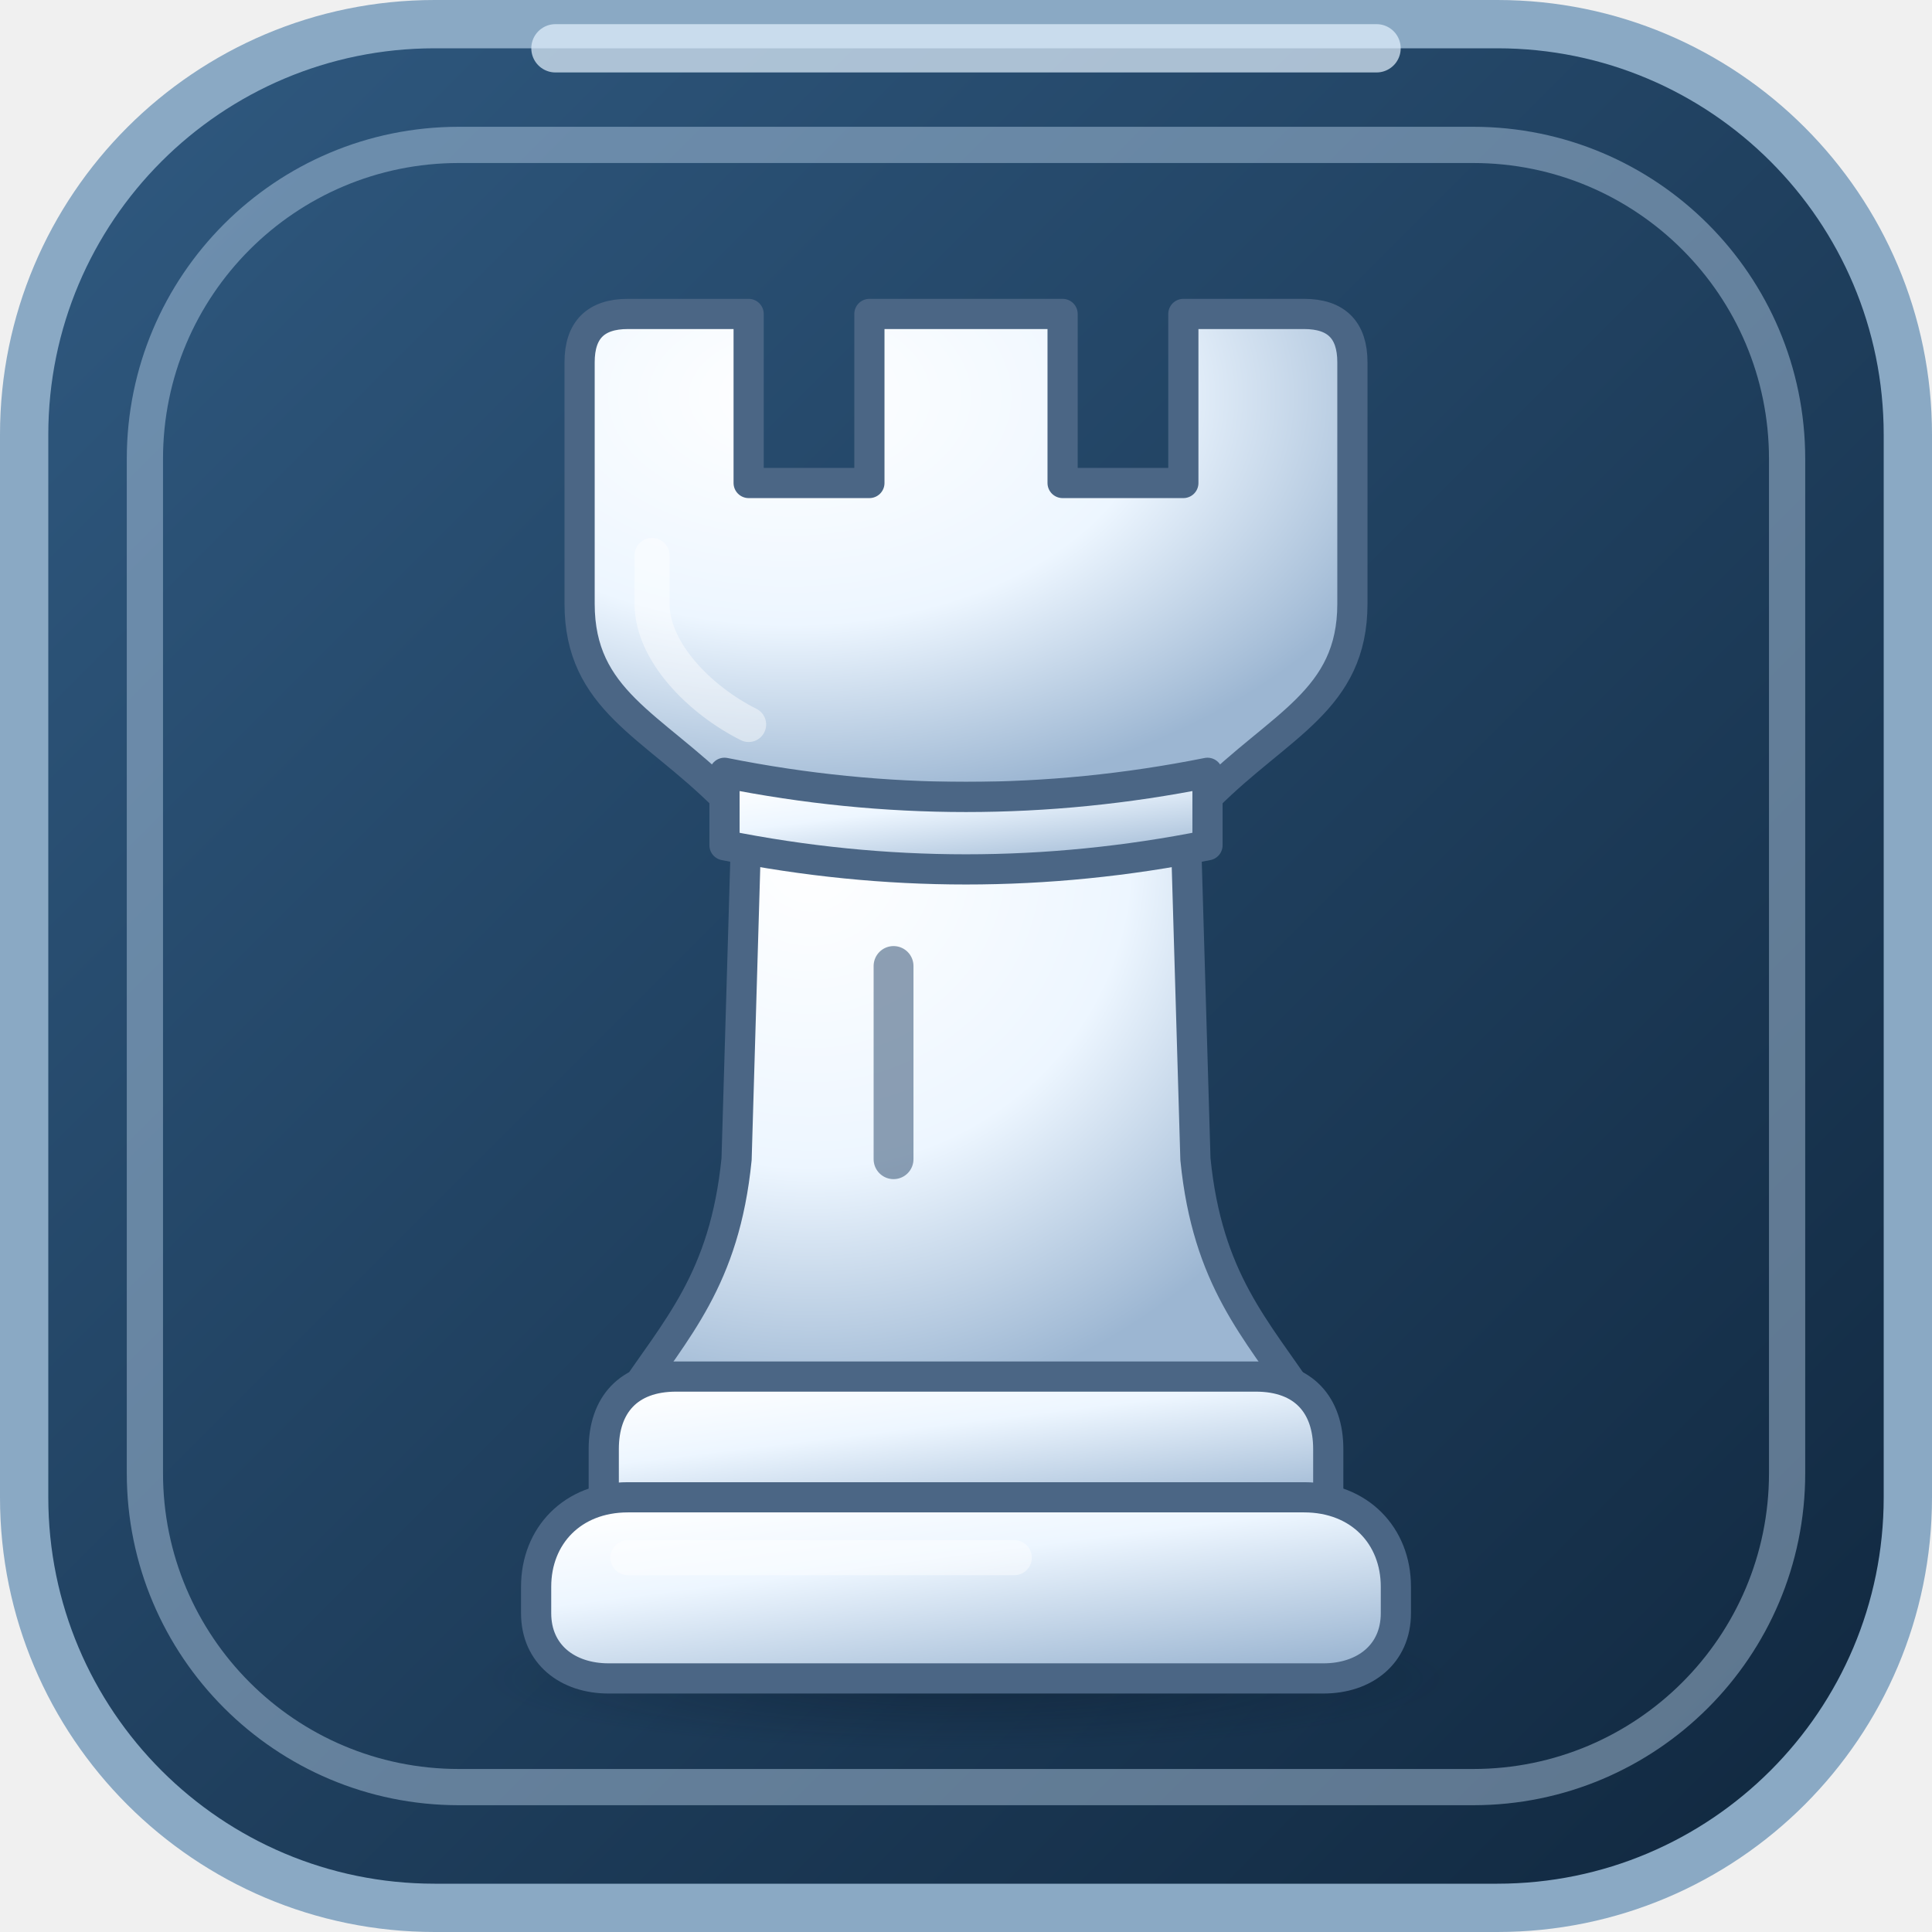
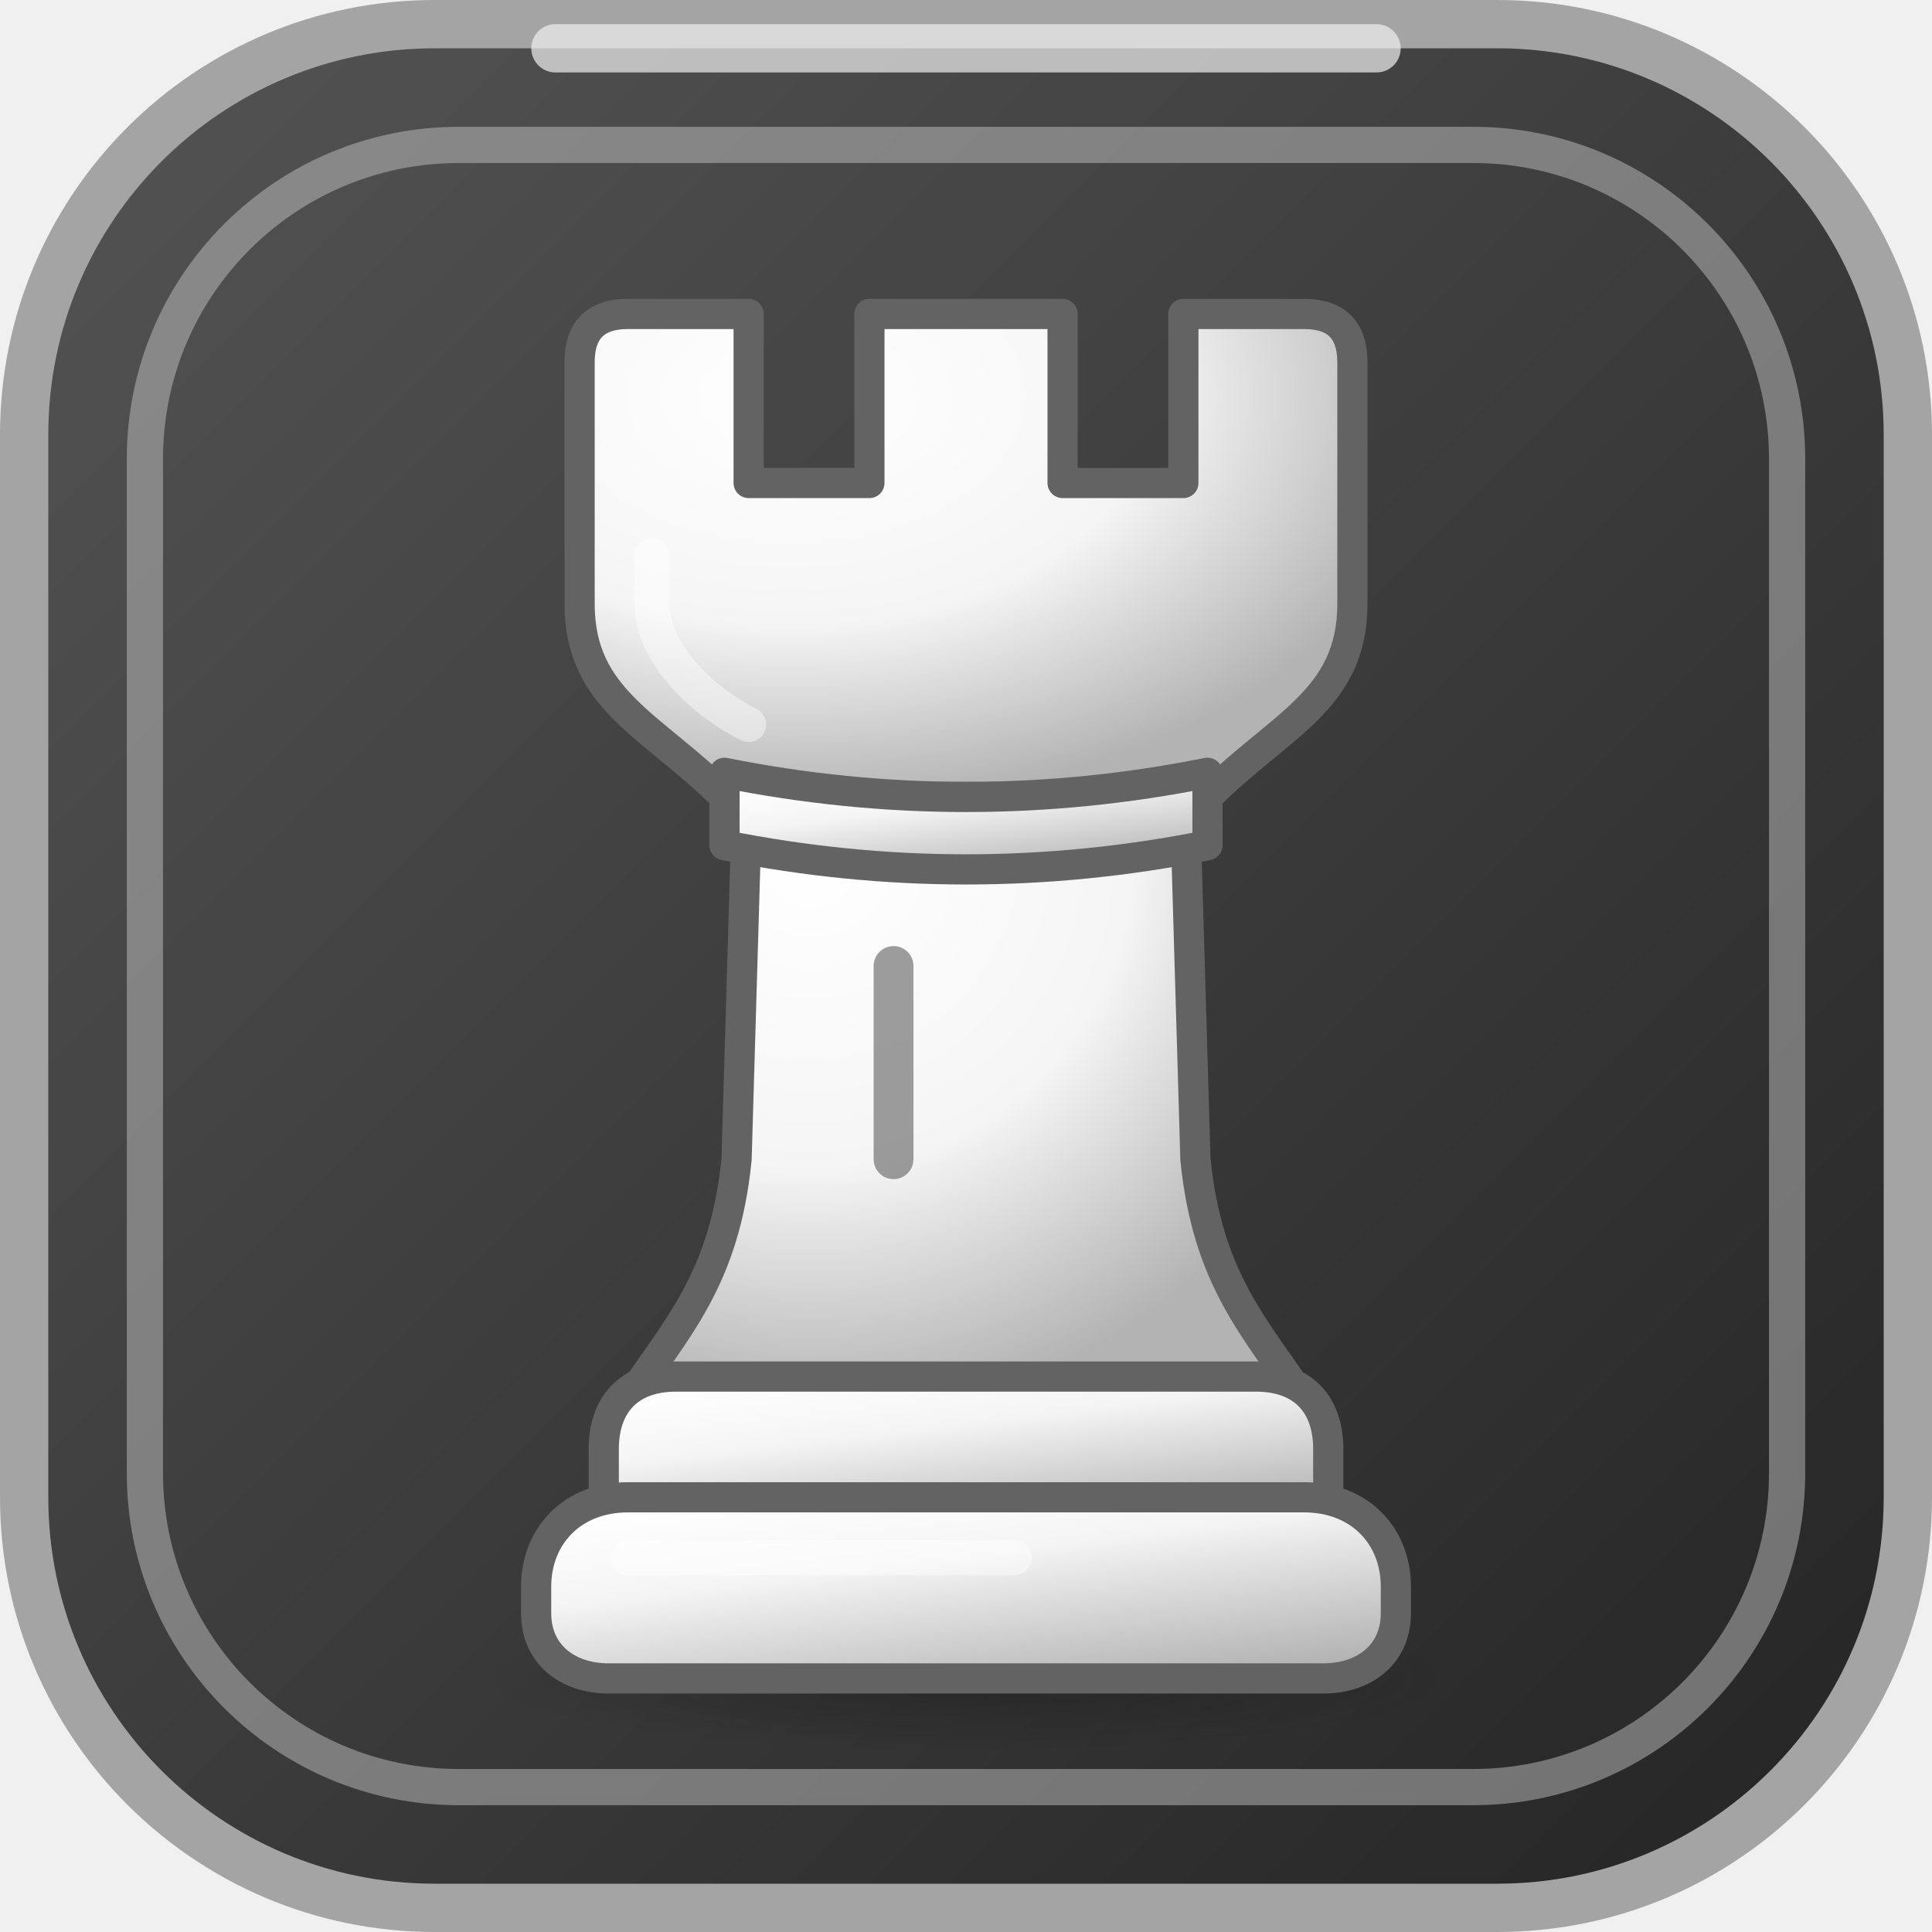
<svg xmlns="http://www.w3.org/2000/svg" width="80" height="80" viewBox="0 0 80 80" preserveAspectRatio="xMidYMid meet" aria-hidden="true" focusable="false">
  <defs>
    <linearGradient id="tile" x2="1" y2="1">
-       <stop stop-color="#305a81" />
-       <stop offset="1" stop-color="#10273e" />
+       <stop stop-color="#545454" />
+       <stop offset="1" stop-color="#242424" />
    </linearGradient>
    <radialGradient id="piece-1-body" cx="27%" cy="17%" r="86%">
      <stop stop-color="#ffffff" />
-       <stop offset=".55" stop-color="#edf6ff" />
-       <stop offset="1" stop-color="#9cb6d2" />
+       <stop offset=".55" stop-color="#f5f5f5" />
+       <stop offset="1" stop-color="#b3b3b3" />
    </radialGradient>
    <linearGradient id="piece-1-bevel" x1="18%" y1="0%" x2="78%" y2="100%">
      <stop stop-color="#ffffff" />
-       <stop offset=".37" stop-color="#edf6ff" />
-       <stop offset="1" stop-color="#9cb6d2" />
+       <stop offset=".37" stop-color="#f5f5f5" />
+       <stop offset="1" stop-color="#b3b3b3" />
    </linearGradient>
    <radialGradient id="piece-1-shadow">
-       <stop stop-color="#081525" stop-opacity=".35" />
-       <stop offset="1" stop-color="#081525" stop-opacity="0" />
+       <stop stop-color="#131313" stop-opacity=".35" />
+       <stop offset="1" stop-color="#131313" stop-opacity="0" />
    </radialGradient>
  </defs>
-   <rect x="1" y="1" width="78" height="78" rx="17" fill="url(#tile)" stroke="#8aa9c4" stroke-width="2" />
-   <rect x="6" y="6" width="68" height="68" rx="13" fill="none" stroke="#bbd4eb" stroke-opacity=".45" stroke-width="1.5" />
-   <path d="M23 2h34" stroke="#e5f2ff" stroke-opacity=".7" stroke-width="2" stroke-linecap="round" />
+   <rect x="1" y="1" width="78" height="78" rx="17" fill="url(#tile)" stroke="#a4a4a4" stroke-width="2" />
+   <rect x="6" y="6" width="68" height="68" rx="13" fill="none" stroke="#d0d0d0" stroke-opacity=".45" stroke-width="1.5" />
+   <path d="M23 2h34" stroke="#f0f0f0" stroke-opacity=".7" stroke-width="2" stroke-linecap="round" />
  <g transform="translate(0 -5)">
    <ellipse cx="40" cy="74.5" rx="20" ry="3" fill="url(#piece-1-shadow)" />
-     <g fill="url(#piece-1-body)" stroke="#4b6685" stroke-width="1.25" stroke-linecap="round" stroke-linejoin="round">
+     <g fill="url(#piece-1-body)" stroke="#636363" stroke-width="1.25" stroke-linecap="round" stroke-linejoin="round">
      <path d="M26 63c2-3 4-5 4.5-10l.5-17h18l.5 17c.5 5 2.5 7 4.5 10Z" />
      <path d="M24 20q0-2 2-2h5v7h5v-7h8v7h5v-7h5q2 0 2 2v10c0 4-3 5-6 8H30c-3-3-6-4-6-8Z" />
      <path d="M30 37q10 2 20 0v3q-10 2-20 0Z" fill="url(#piece-1-bevel)" />
      <path d="M28 62h24c2 0 3 1.2 3 3v3H25v-3c0-1.8 1-3 3-3Z" fill="url(#piece-1-bevel)" />
      <path d="M26 67h28c2.3 0 3.8 1.6 3.8 3.7v1.1c0 1.7-1.3 2.7-3 2.7H25.2         c-1.7 0-3-1-3-2.7v-1.1c0-2.1 1.5-3.7 3.8-3.7Z" fill="url(#piece-1-bevel)" />
      <path d="M27 28v2c0 2 2 4 4 5M26 69.5h16" fill="none" stroke="#ffffff" stroke-opacity=".44" stroke-width="1.45" />
-       <path d="M37 45v8" fill="none" stroke="#4b6685" stroke-width="1.65" stroke-opacity=".62" />
+       <path d="M37 45v8" fill="none" stroke="#636363" stroke-width="1.65" stroke-opacity=".62" />
    </g>
  </g>
</svg>
